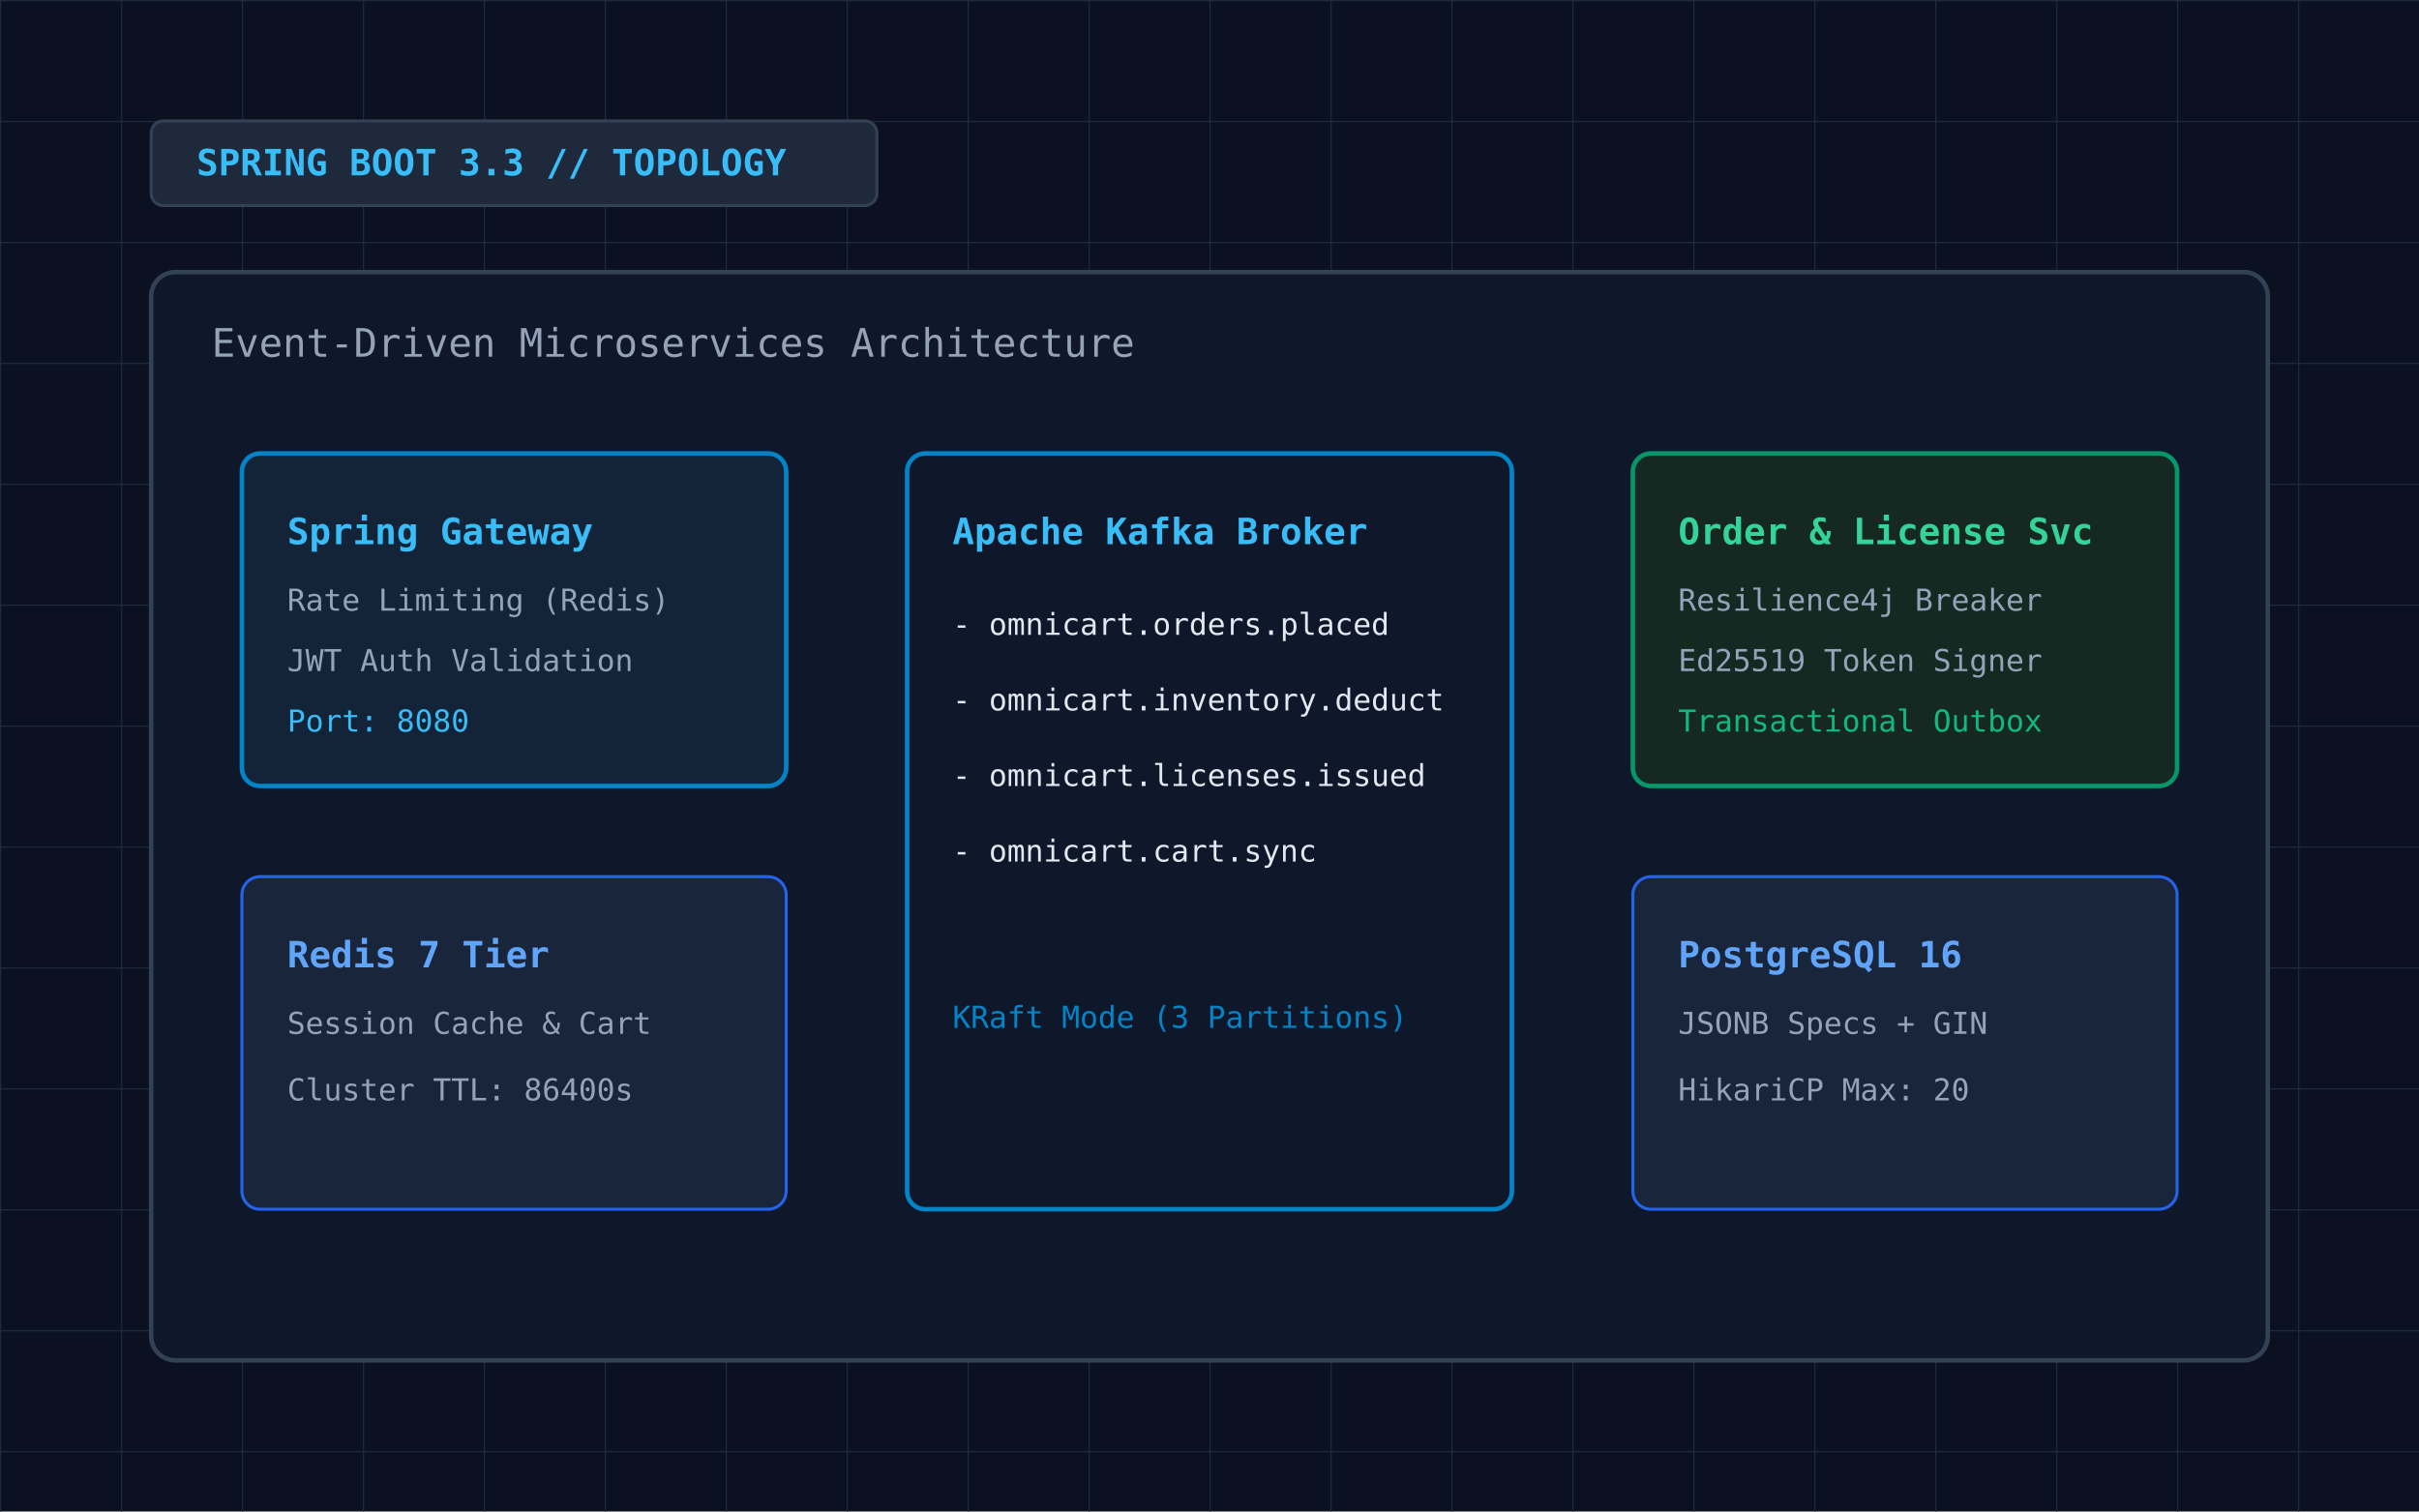
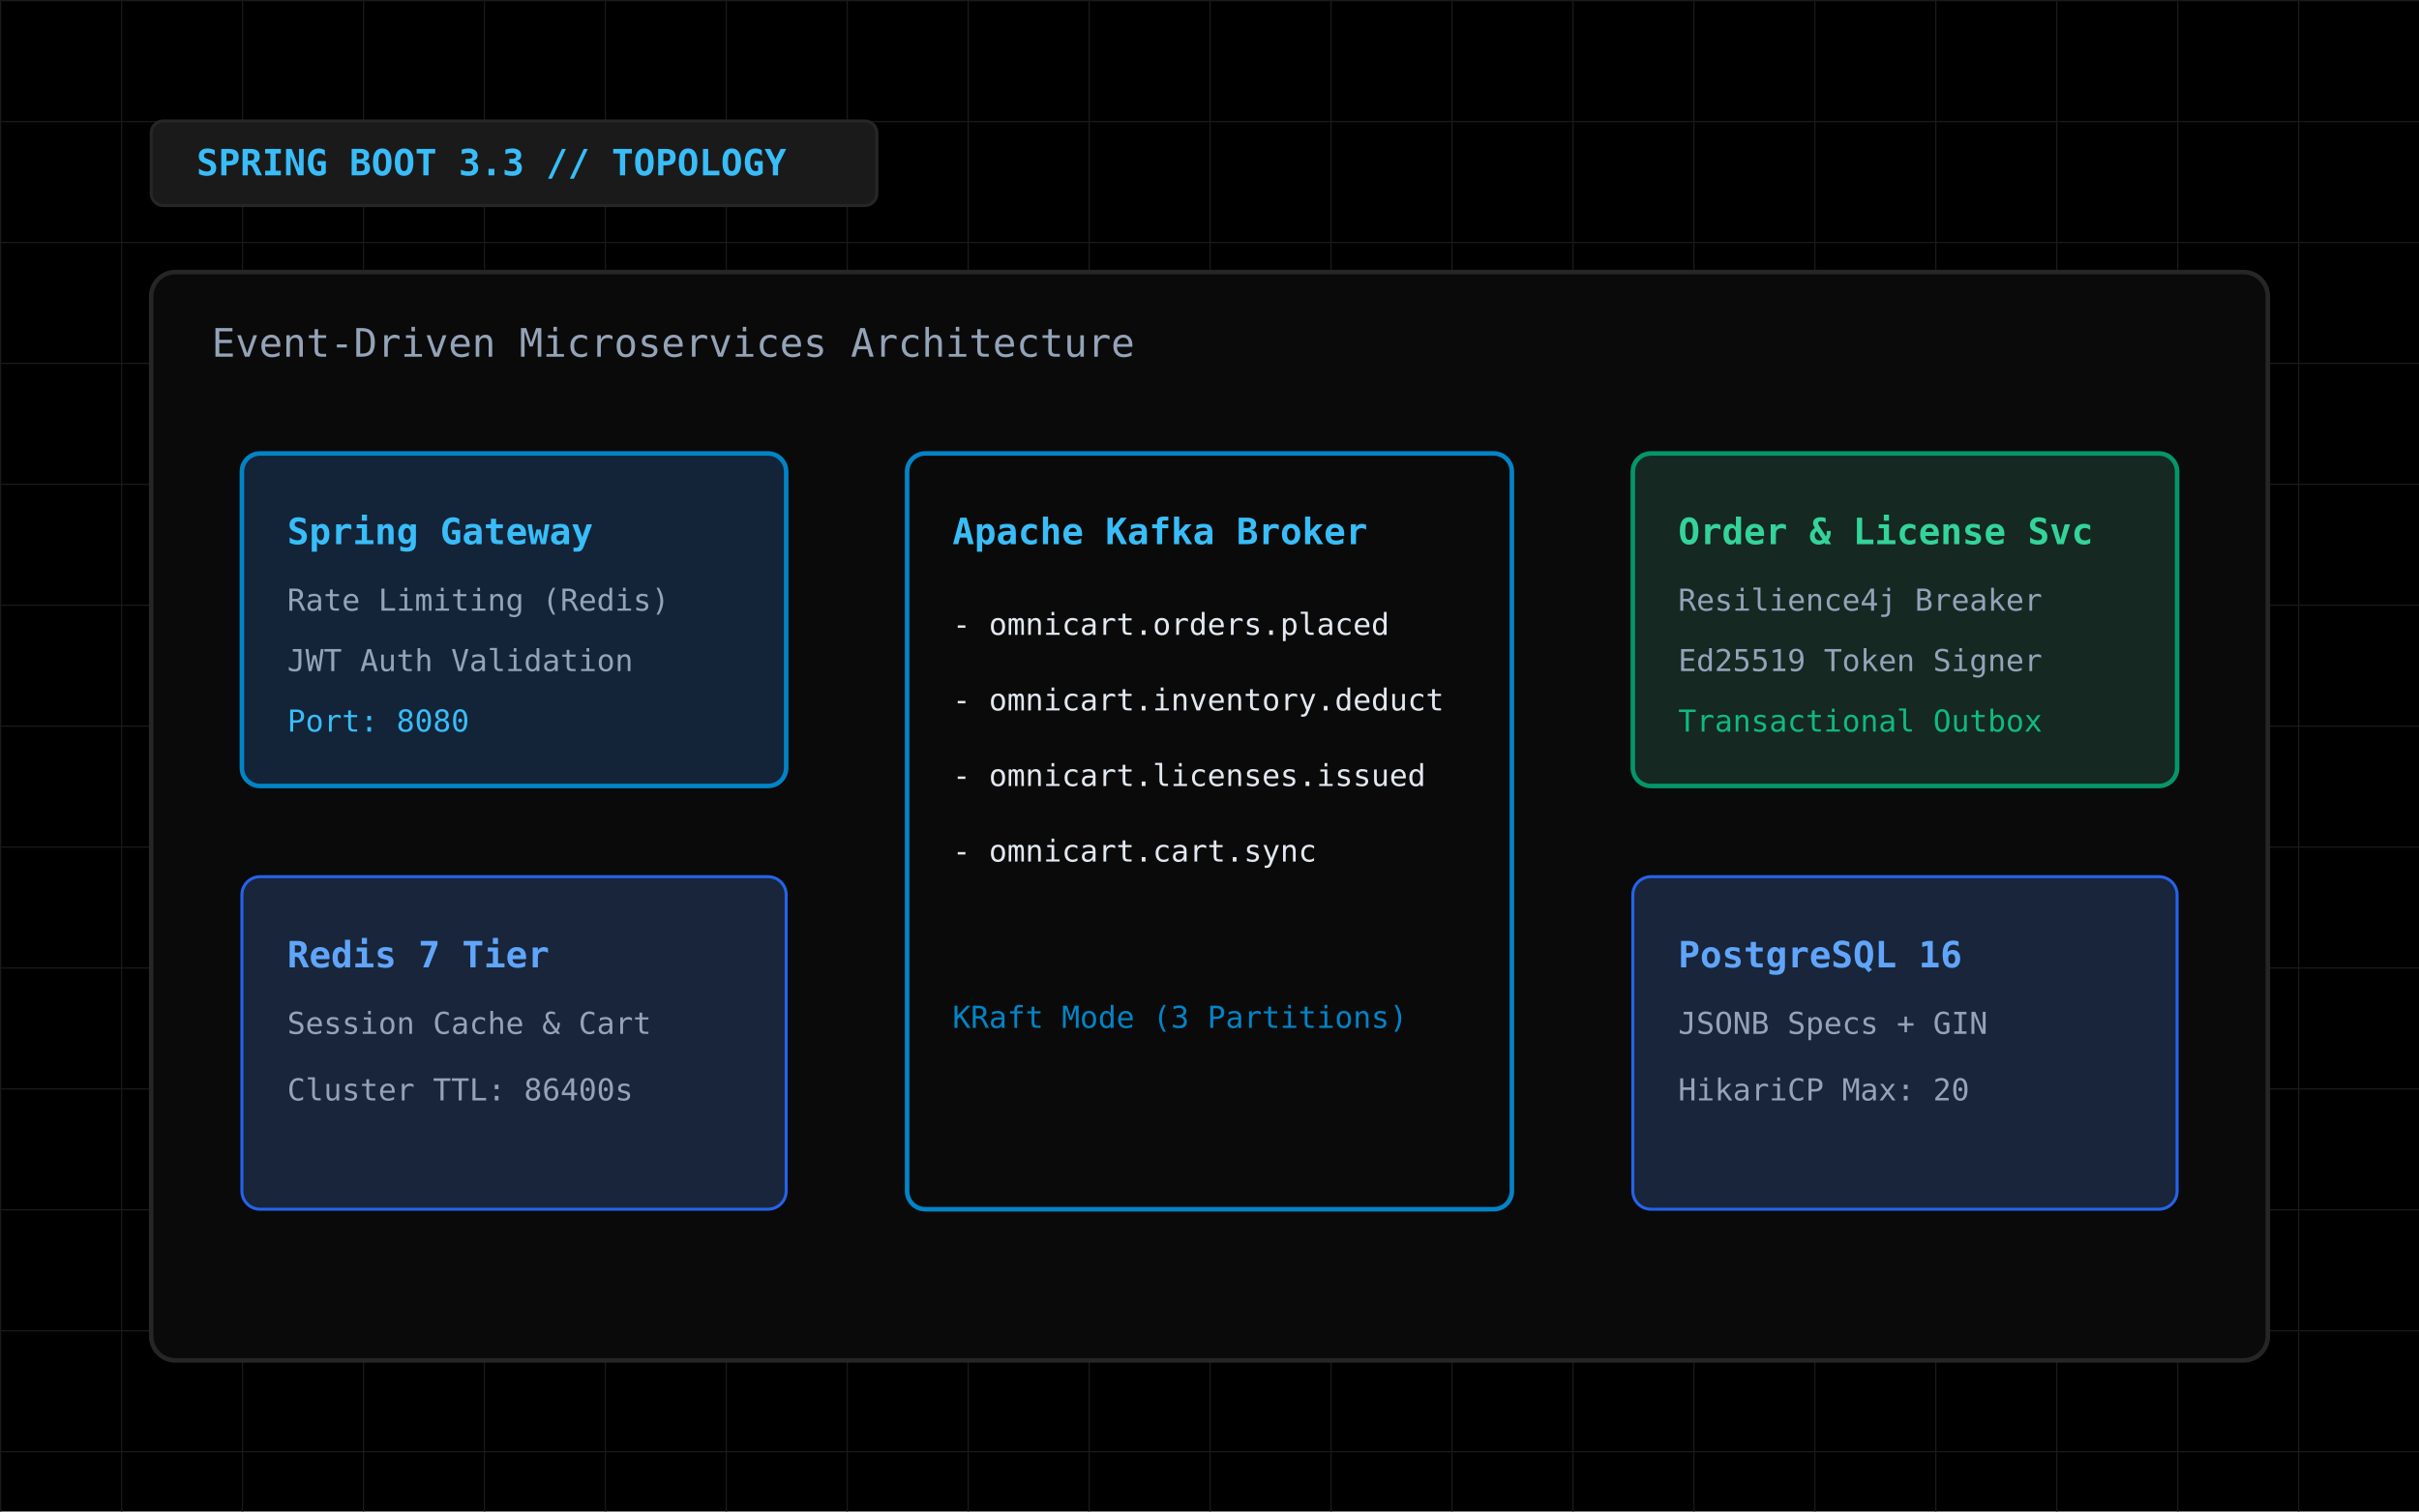
<svg xmlns="http://www.w3.org/2000/svg" viewBox="0 0 800 500" width="800" height="500">
-   <rect width="800" height="500" fill="#0b1120" />
+   <rect width="800" height="500" fill="#000000" />
  <defs>
    <pattern id="grid" width="40" height="40" patternUnits="userSpaceOnUse">
-       <path d="M 40 0 L 0 0 0 40" fill="none" stroke="#1e293b" stroke-width="0.8" />
+       <path d="M 40 0 L 0 0 0 40" fill="none" stroke="#1a1a1a" stroke-width="0.8" />
    </pattern>
  </defs>
  <rect width="800" height="500" fill="url(#grid)" />
-   <rect x="50" y="40" width="240" height="28" rx="4" fill="#1e293b" stroke="#334155" stroke-width="1" />
+   <rect x="50" y="40" width="240" height="28" rx="4" fill="#1a1a1a" stroke="#262626" stroke-width="1" />
  <text x="65" y="58" font-family="monospace" font-size="12" fill="#38bdf8" font-weight="bold">SPRING BOOT 3.3 // TOPOLOGY</text>
-   <rect x="50" y="90" width="700" height="360" rx="8" fill="#0f172a" stroke="#334155" stroke-width="1.5" />
+   <rect x="50" y="90" width="700" height="360" rx="8" fill="#0a0a0a" stroke="#262626" stroke-width="1.5" />
  <text x="70" y="118" font-family="monospace" font-size="13" fill="#94a3b8">Event-Driven Microservices Architecture</text>
  <rect x="80" y="150" width="180" height="110" rx="6" fill="#132338" stroke="#0284c7" stroke-width="1.5" />
  <text x="95" y="180" font-family="monospace" font-size="12" fill="#38bdf8" font-weight="bold">Spring Gateway</text>
  <text x="95" y="202" font-family="monospace" font-size="10" fill="#94a3b8">Rate Limiting (Redis)</text>
  <text x="95" y="222" font-family="monospace" font-size="10" fill="#94a3b8">JWT Auth Validation</text>
  <text x="95" y="242" font-family="monospace" font-size="10" fill="#38bdf8">Port: 8080</text>
-   <rect x="300" y="150" width="200" height="250" rx="6" fill="#0f172a" stroke="#0284c7" stroke-width="1.5" />
+   <rect x="300" y="150" width="200" height="250" rx="6" fill="#0a0a0a" stroke="#0284c7" stroke-width="1.5" />
  <text x="315" y="180" font-family="monospace" font-size="12" fill="#38bdf8" font-weight="bold">Apache Kafka Broker</text>
  <text x="315" y="210" font-family="monospace" font-size="10" fill="#e2e8f0">- omnicart.orders.placed</text>
  <text x="315" y="235" font-family="monospace" font-size="10" fill="#e2e8f0">- omnicart.inventory.deduct</text>
  <text x="315" y="260" font-family="monospace" font-size="10" fill="#e2e8f0">- omnicart.licenses.issued</text>
  <text x="315" y="285" font-family="monospace" font-size="10" fill="#e2e8f0">- omnicart.cart.sync</text>
  <text x="315" y="340" font-family="monospace" font-size="10" fill="#0284c7">KRaft Mode (3 Partitions)</text>
  <rect x="540" y="150" width="180" height="110" rx="6" fill="#152822" stroke="#059669" stroke-width="1.5" />
  <text x="555" y="180" font-family="monospace" font-size="12" fill="#34d399" font-weight="bold">Order &amp; License Svc</text>
  <text x="555" y="202" font-family="monospace" font-size="10" fill="#94a3b8">Resilience4j Breaker</text>
  <text x="555" y="222" font-family="monospace" font-size="10" fill="#94a3b8">Ed25519 Token Signer</text>
  <text x="555" y="242" font-family="monospace" font-size="10" fill="#10b981">Transactional Outbox</text>
  <rect x="80" y="290" width="180" height="110" rx="6" fill="#18253a" stroke="#2563eb" stroke-width="1" />
  <text x="95" y="320" font-family="monospace" font-size="12" fill="#60a5fa" font-weight="bold">Redis 7 Tier</text>
  <text x="95" y="342" font-family="monospace" font-size="10" fill="#94a3b8">Session Cache &amp; Cart</text>
  <text x="95" y="364" font-family="monospace" font-size="10" fill="#94a3b8">Cluster TTL: 86400s</text>
  <rect x="540" y="290" width="180" height="110" rx="6" fill="#18253a" stroke="#2563eb" stroke-width="1" />
  <text x="555" y="320" font-family="monospace" font-size="12" fill="#60a5fa" font-weight="bold">PostgreSQL 16</text>
  <text x="555" y="342" font-family="monospace" font-size="10" fill="#94a3b8">JSONB Specs + GIN</text>
  <text x="555" y="364" font-family="monospace" font-size="10" fill="#94a3b8">HikariCP Max: 20</text>
</svg>
